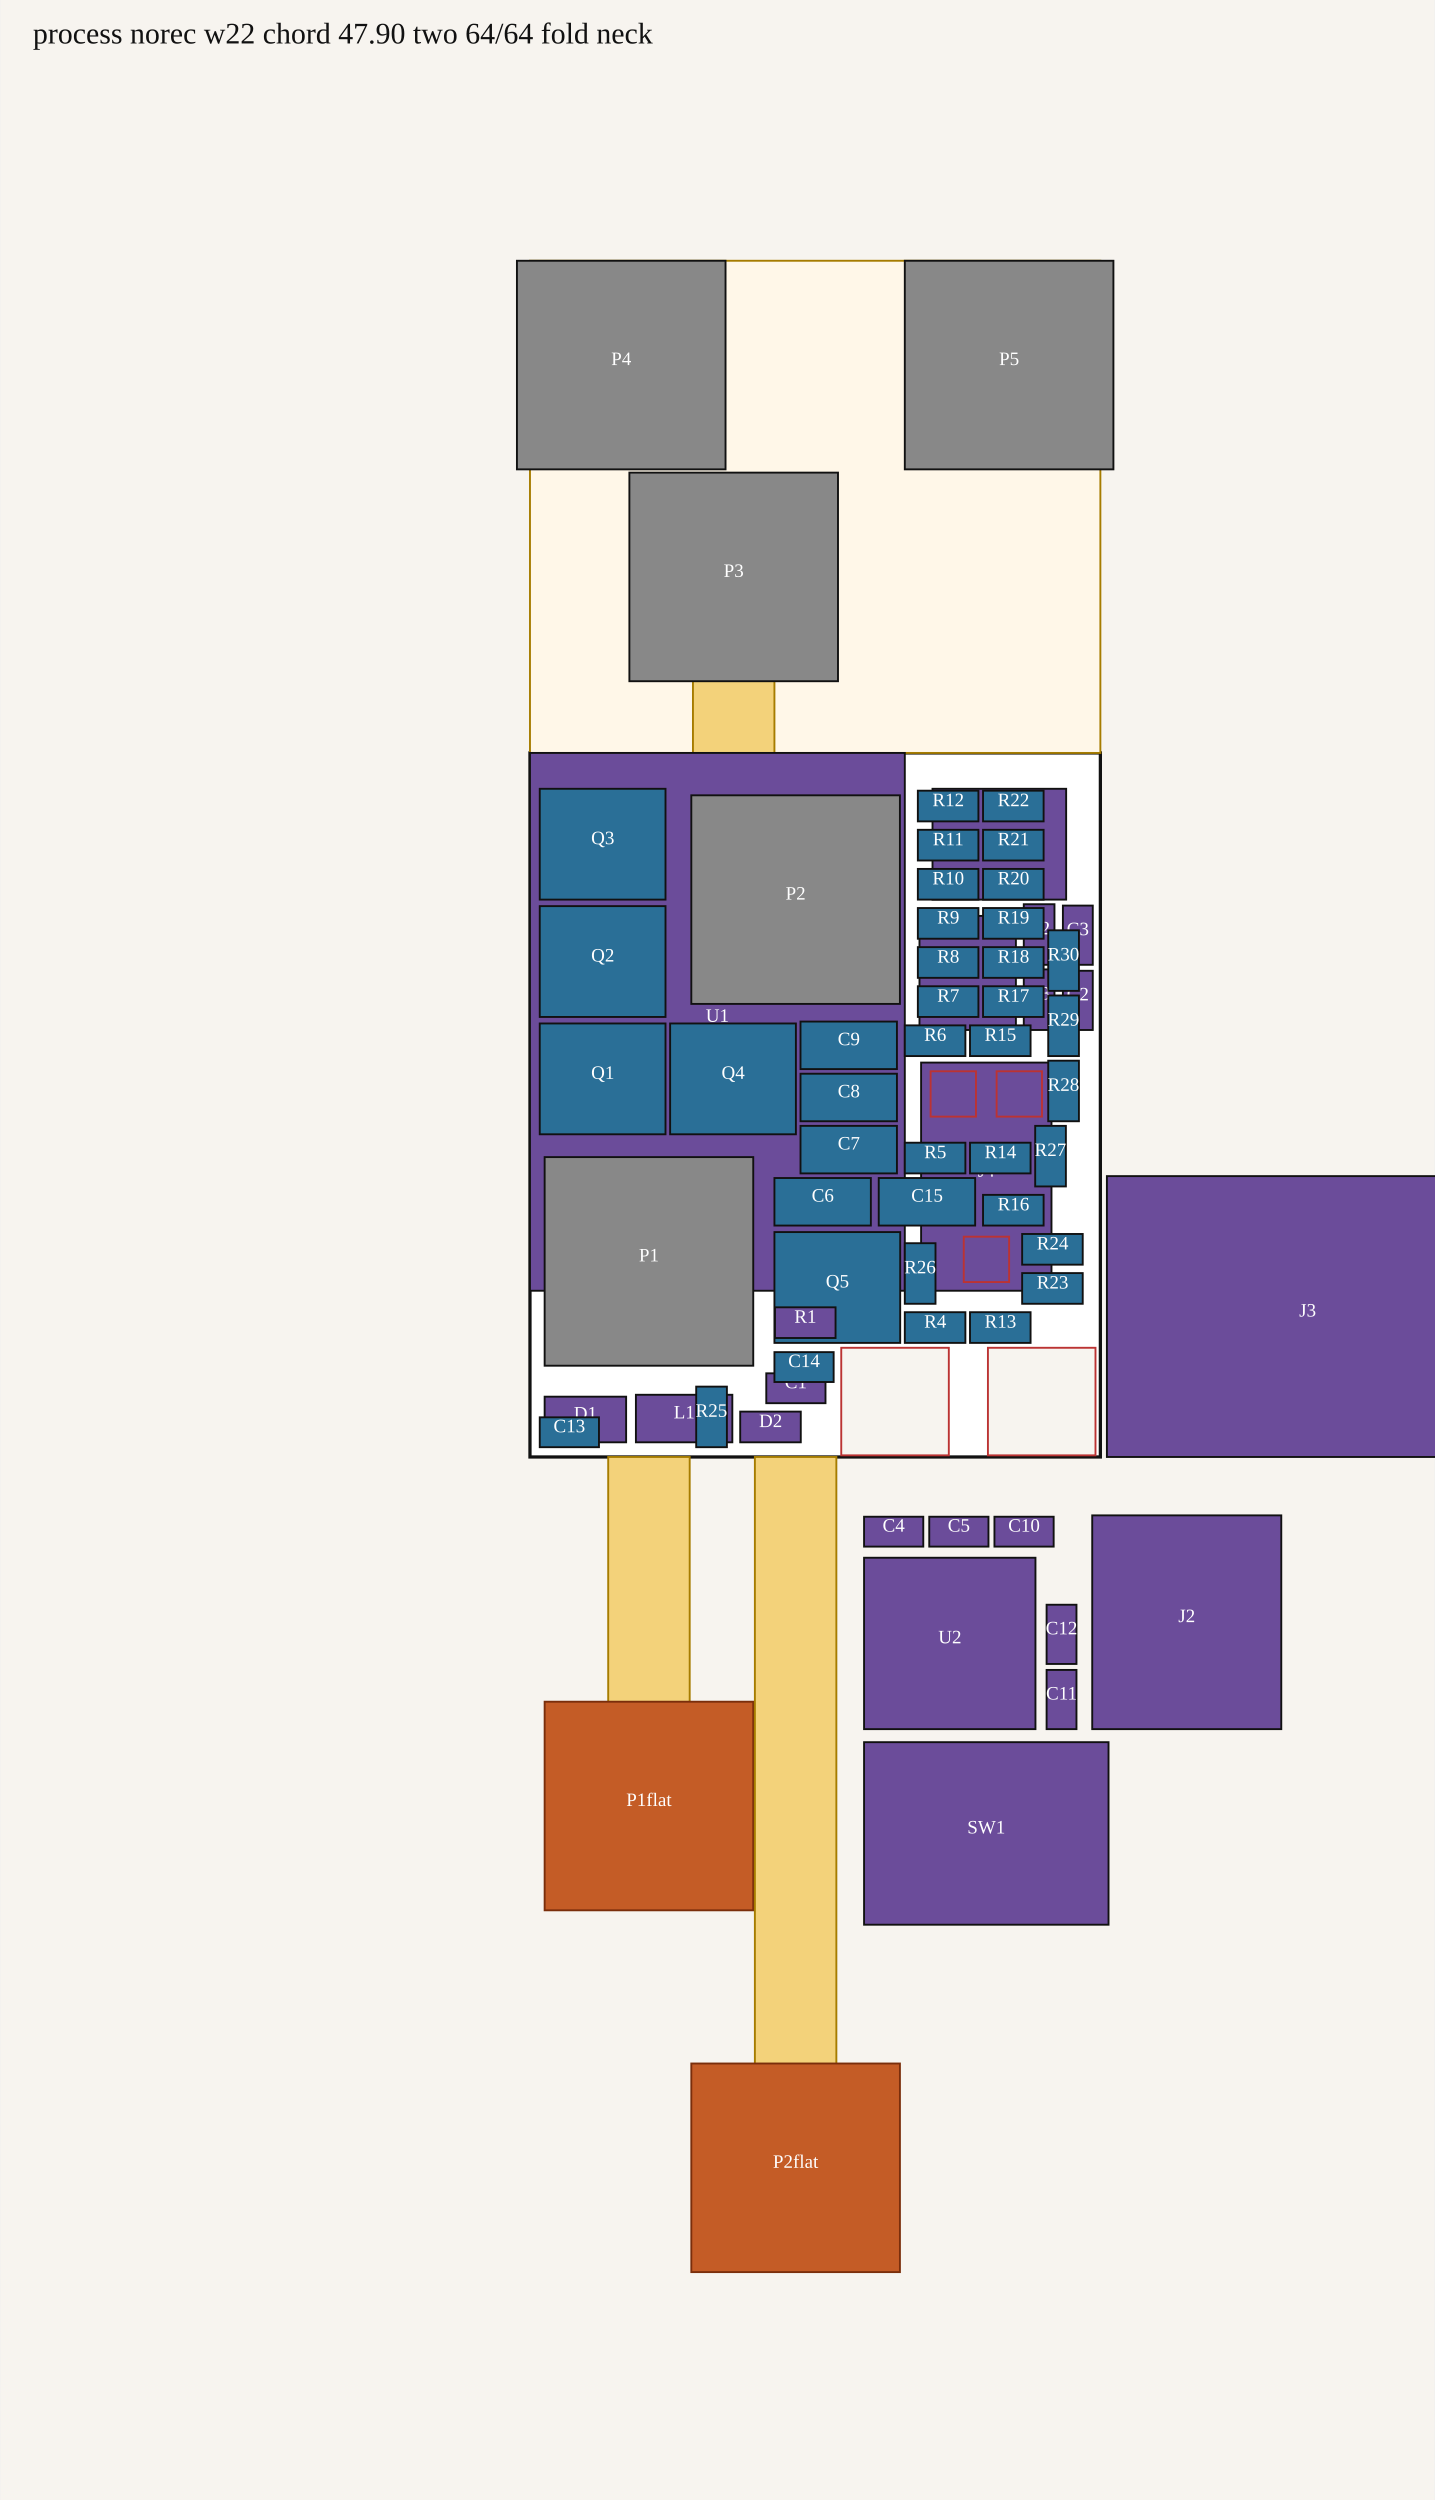
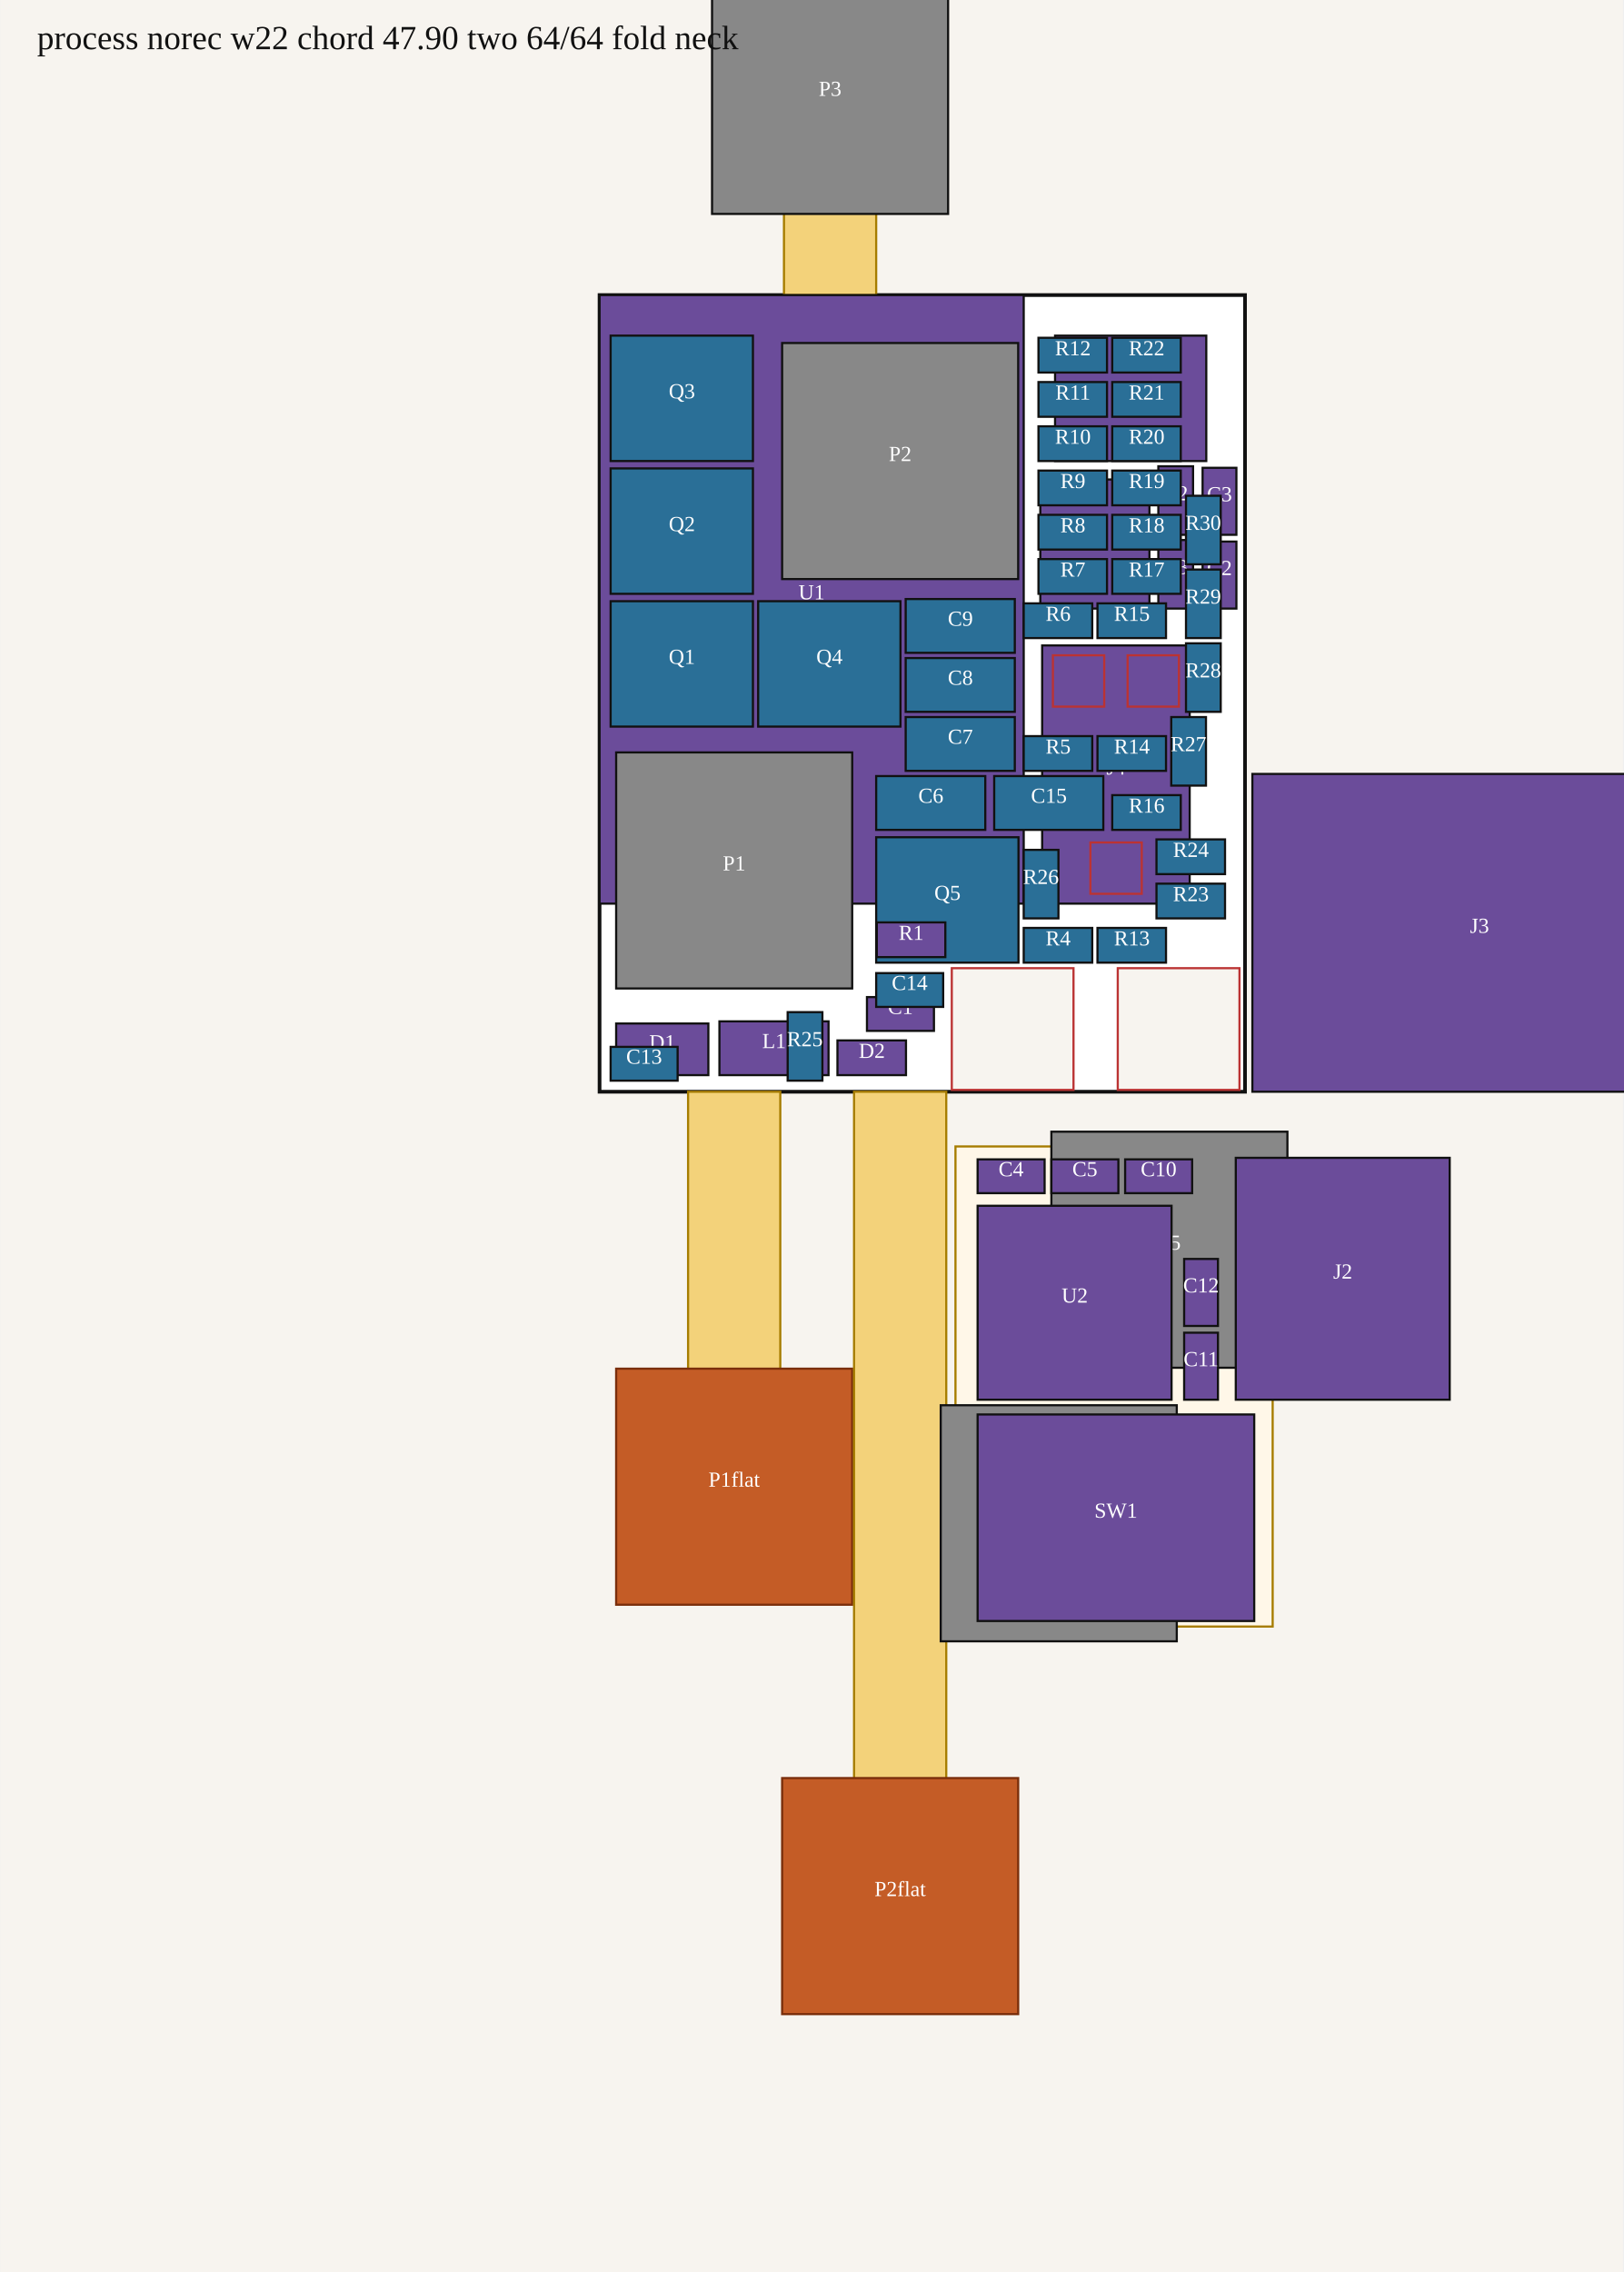
- <svg xmlns="http://www.w3.org/2000/svg" width="528" height="920" viewBox="0 0 528.0 920.4">
+ <svg xmlns="http://www.w3.org/2000/svg" width="528" height="739" viewBox="0 0 528.0 739.2">
  <rect width="100%" height="100%" fill="#f7f4ef" />
-   <rect x="195.0" y="277.2" width="210.0" height="259.2" fill="#fff" stroke="#111" stroke-width="1.2" />
-   <rect x="195.0" y="96.0" width="210.0" height="181.2" fill="#fff7e8" stroke="#a67c00" stroke-width="0.7" />
-   <rect x="223.8" y="536.4" width="30.0" height="128.5" fill="#f3d27a" stroke="#a67c00" stroke-width="0.7" />
-   <rect x="200.4" y="626.5" width="76.8" height="76.8" fill="#c45c26" stroke="#7a2e0b" stroke-width="0.7" />
-   <text x="238.8" y="664.9" font-size="7" text-anchor="middle" fill="#fff">P1flat</text>
-   <rect x="277.8" y="536.4" width="30.0" height="261.7" fill="#f3d27a" stroke="#a67c00" stroke-width="0.7" />
-   <rect x="254.4" y="759.7" width="76.8" height="76.8" fill="#c45c26" stroke="#7a2e0b" stroke-width="0.7" />
-   <text x="292.8" y="798.1" font-size="7" text-anchor="middle" fill="#fff">P2flat</text>
-   <rect x="255.0" y="212.4" width="30.0" height="64.8" fill="#f3d27a" stroke="#a67c00" stroke-width="0.7" />
-   <rect x="195.0" y="277.2" width="138.0" height="198.0" fill="#6b4c9a" stroke="#111" stroke-width="0.7" />
-   <text x="264.0" y="376.2" font-size="7" text-anchor="middle" fill="#fff">U1</text>
-   <rect x="200.4" y="426.0" width="76.8" height="76.8" fill="#888" stroke="#111" stroke-width="0.7" />
-   <text x="238.8" y="464.4" font-size="7" text-anchor="middle" fill="#fff">P1</text>
-   <rect x="254.4" y="292.8" width="76.8" height="76.8" fill="#888" stroke="#111" stroke-width="0.7" />
-   <text x="292.8" y="331.2" font-size="7" text-anchor="middle" fill="#fff">P2</text>
-   <rect x="231.6" y="174.0" width="76.8" height="76.8" fill="#888" stroke="#111" stroke-width="0.7" />
-   <text x="270.0" y="212.4" font-size="7" text-anchor="middle" fill="#fff">P3</text>
-   <rect x="190.2" y="96.0" width="76.8" height="76.8" fill="#888" stroke="#111" stroke-width="0.7" />
-   <text x="228.6" y="134.4" font-size="7" text-anchor="middle" fill="#fff">P4</text>
-   <rect x="333.0" y="96.0" width="76.8" height="76.8" fill="#888" stroke="#111" stroke-width="0.7" />
-   <text x="371.4" y="134.4" font-size="7" text-anchor="middle" fill="#fff">P5</text>
-   <rect x="318.0" y="641.4" width="90.0" height="67.2" fill="#6b4c9a" stroke="#111" stroke-width="0.7" />
-   <text x="363.0" y="675.0" font-size="7" text-anchor="middle" fill="#fff">SW1</text>
-   <rect x="339.0" y="391.2" width="48.0" height="84.0" fill="#6b4c9a" stroke="#111" stroke-width="0.7" />
-   <text x="363.0" y="433.2" font-size="7" text-anchor="middle" fill="#fff">J4</text>
-   <rect x="318.0" y="573.5" width="63.1" height="63.1" fill="#6b4c9a" stroke="#111" stroke-width="0.7" />
-   <text x="349.6" y="605.0" font-size="7" text-anchor="middle" fill="#fff">U2</text>
-   <rect x="338.4" y="337.2" width="35.5" height="42.0" fill="#6b4c9a" stroke="#111" stroke-width="0.7" />
-   <text x="356.2" y="358.2" font-size="7" text-anchor="middle" fill="#fff">U3</text>
-   <rect x="343.2" y="290.4" width="49.2" height="40.8" fill="#6b4c9a" stroke="#111" stroke-width="0.7" />
-   <text x="367.8" y="310.8" font-size="7" text-anchor="middle" fill="#fff">U4</text>
-   <rect x="402.0" y="557.9" width="69.6" height="78.7" fill="#6b4c9a" stroke="#111" stroke-width="0.7" />
-   <text x="436.8" y="597.2" font-size="7" text-anchor="middle" fill="#fff">J2</text>
-   <rect x="407.4" y="433.0" width="147.7" height="103.4" fill="#6b4c9a" stroke="#111" stroke-width="0.7" />
-   <text x="481.3" y="484.7" font-size="7" text-anchor="middle" fill="#fff">J3</text>
-   <rect x="200.4" y="514.2" width="30.0" height="16.8" fill="#6b4c9a" stroke="#111" stroke-width="0.7" />
-   <text x="215.4" y="522.6" font-size="7" text-anchor="middle" fill="#fff">D1</text>
-   <rect x="234.0" y="513.5" width="35.5" height="17.5" fill="#6b4c9a" stroke="#111" stroke-width="0.7" />
-   <text x="251.8" y="522.2" font-size="7" text-anchor="middle" fill="#fff">L1</text>
-   <rect x="272.4" y="519.7" width="22.3" height="11.3" fill="#6b4c9a" stroke="#111" stroke-width="0.7" />
-   <text x="283.6" y="525.4" font-size="7" text-anchor="middle" fill="#fff">D2</text>
-   <rect x="198.6" y="376.8" width="46.3" height="40.8" fill="#2a6f97" stroke="#111" stroke-width="0.7" />
-   <text x="221.8" y="397.2" font-size="7" text-anchor="middle" fill="#fff">Q1</text>
-   <rect x="198.6" y="333.6" width="46.3" height="40.8" fill="#2a6f97" stroke="#111" stroke-width="0.7" />
-   <text x="221.8" y="354.0" font-size="7" text-anchor="middle" fill="#fff">Q2</text>
-   <rect x="198.6" y="290.4" width="46.3" height="40.8" fill="#2a6f97" stroke="#111" stroke-width="0.7" />
-   <text x="221.8" y="310.8" font-size="7" text-anchor="middle" fill="#fff">Q3</text>
-   <rect x="246.6" y="376.8" width="46.3" height="40.8" fill="#2a6f97" stroke="#111" stroke-width="0.7" />
-   <text x="269.8" y="397.2" font-size="7" text-anchor="middle" fill="#fff">Q4</text>
-   <rect x="285.0" y="453.6" width="46.3" height="40.8" fill="#2a6f97" stroke="#111" stroke-width="0.7" />
-   <text x="308.2" y="474.0" font-size="7" text-anchor="middle" fill="#fff">Q5</text>
-   <rect x="285.2" y="481.3" width="22.3" height="11.3" fill="#6b4c9a" stroke="#111" stroke-width="0.7" />
-   <text x="296.4" y="487.0" font-size="7" text-anchor="middle" fill="#fff">R1</text>
-   <rect x="376.8" y="332.9" width="11.3" height="22.3" fill="#6b4c9a" stroke="#111" stroke-width="0.7" />
-   <text x="382.4" y="344.0" font-size="7" text-anchor="middle" fill="#fff">R2</text>
-   <rect x="376.8" y="356.9" width="11.3" height="22.3" fill="#6b4c9a" stroke="#111" stroke-width="0.7" />
-   <text x="382.4" y="368.0" font-size="7" text-anchor="middle" fill="#fff">R3</text>
-   <rect x="282.0" y="505.6" width="21.8" height="11.0" fill="#6b4c9a" stroke="#111" stroke-width="0.7" />
-   <text x="292.9" y="511.1" font-size="7" text-anchor="middle" fill="#fff">C1</text>
-   <rect x="391.2" y="357.4" width="11.0" height="21.8" fill="#6b4c9a" stroke="#111" stroke-width="0.7" />
-   <text x="396.7" y="368.3" font-size="7" text-anchor="middle" fill="#fff">C2</text>
-   <rect x="391.2" y="333.4" width="11.0" height="21.8" fill="#6b4c9a" stroke="#111" stroke-width="0.7" />
-   <text x="396.7" y="344.3" font-size="7" text-anchor="middle" fill="#fff">C3</text>
-   <rect x="318.0" y="558.4" width="21.8" height="11.0" fill="#6b4c9a" stroke="#111" stroke-width="0.7" />
-   <text x="328.9" y="563.9" font-size="7" text-anchor="middle" fill="#fff">C4</text>
-   <rect x="342.0" y="558.4" width="21.8" height="11.0" fill="#6b4c9a" stroke="#111" stroke-width="0.7" />
-   <text x="352.9" y="563.9" font-size="7" text-anchor="middle" fill="#fff">C5</text>
-   <rect x="285.0" y="433.7" width="35.5" height="17.5" fill="#2a6f97" stroke="#111" stroke-width="0.7" />
-   <text x="302.8" y="442.4" font-size="7" text-anchor="middle" fill="#fff">C6</text>
-   <rect x="294.6" y="414.5" width="35.5" height="17.5" fill="#2a6f97" stroke="#111" stroke-width="0.7" />
-   <text x="312.4" y="423.2" font-size="7" text-anchor="middle" fill="#fff">C7</text>
-   <rect x="294.6" y="395.3" width="35.5" height="17.5" fill="#2a6f97" stroke="#111" stroke-width="0.7" />
-   <text x="312.4" y="404.0" font-size="7" text-anchor="middle" fill="#fff">C8</text>
-   <rect x="294.6" y="376.1" width="35.5" height="17.5" fill="#2a6f97" stroke="#111" stroke-width="0.7" />
-   <text x="312.4" y="384.8" font-size="7" text-anchor="middle" fill="#fff">C9</text>
-   <rect x="366.0" y="558.4" width="21.8" height="11.0" fill="#6b4c9a" stroke="#111" stroke-width="0.7" />
-   <text x="376.9" y="563.9" font-size="7" text-anchor="middle" fill="#fff">C10</text>
-   <rect x="385.2" y="614.8" width="11.0" height="21.8" fill="#6b4c9a" stroke="#111" stroke-width="0.7" />
-   <text x="390.7" y="625.7" font-size="7" text-anchor="middle" fill="#fff">C11</text>
-   <rect x="385.2" y="590.8" width="11.0" height="21.8" fill="#6b4c9a" stroke="#111" stroke-width="0.7" />
-   <text x="390.7" y="601.7" font-size="7" text-anchor="middle" fill="#fff">C12</text>
-   <rect x="198.6" y="521.8" width="21.8" height="11.0" fill="#2a6f97" stroke="#111" stroke-width="0.7" />
-   <text x="209.5" y="527.3" font-size="7" text-anchor="middle" fill="#fff">C13</text>
-   <rect x="285.0" y="497.8" width="21.8" height="11.0" fill="#2a6f97" stroke="#111" stroke-width="0.7" />
-   <text x="295.9" y="503.3" font-size="7" text-anchor="middle" fill="#fff">C14</text>
-   <rect x="323.4" y="433.7" width="35.5" height="17.5" fill="#2a6f97" stroke="#111" stroke-width="0.7" />
-   <text x="341.2" y="442.4" font-size="7" text-anchor="middle" fill="#fff">C15</text>
-   <rect x="333.0" y="483.1" width="22.3" height="11.3" fill="#2a6f97" stroke="#111" stroke-width="0.7" />
-   <text x="344.2" y="488.8" font-size="7" text-anchor="middle" fill="#fff">R4</text>
-   <rect x="333.0" y="420.7" width="22.3" height="11.3" fill="#2a6f97" stroke="#111" stroke-width="0.7" />
-   <text x="344.2" y="426.4" font-size="7" text-anchor="middle" fill="#fff">R5</text>
-   <rect x="333.0" y="377.5" width="22.3" height="11.3" fill="#2a6f97" stroke="#111" stroke-width="0.7" />
-   <text x="344.2" y="383.2" font-size="7" text-anchor="middle" fill="#fff">R6</text>
-   <rect x="337.8" y="363.1" width="22.3" height="11.3" fill="#2a6f97" stroke="#111" stroke-width="0.7" />
-   <text x="349.0" y="368.8" font-size="7" text-anchor="middle" fill="#fff">R7</text>
-   <rect x="337.8" y="348.7" width="22.3" height="11.3" fill="#2a6f97" stroke="#111" stroke-width="0.7" />
-   <text x="349.0" y="354.4" font-size="7" text-anchor="middle" fill="#fff">R8</text>
-   <rect x="337.8" y="334.3" width="22.3" height="11.3" fill="#2a6f97" stroke="#111" stroke-width="0.7" />
-   <text x="349.0" y="340.0" font-size="7" text-anchor="middle" fill="#fff">R9</text>
-   <rect x="337.8" y="319.9" width="22.3" height="11.3" fill="#2a6f97" stroke="#111" stroke-width="0.7" />
-   <text x="349.0" y="325.6" font-size="7" text-anchor="middle" fill="#fff">R10</text>
-   <rect x="337.8" y="305.5" width="22.3" height="11.3" fill="#2a6f97" stroke="#111" stroke-width="0.7" />
-   <text x="349.0" y="311.2" font-size="7" text-anchor="middle" fill="#fff">R11</text>
-   <rect x="337.8" y="291.1" width="22.3" height="11.3" fill="#2a6f97" stroke="#111" stroke-width="0.7" />
-   <text x="349.0" y="296.8" font-size="7" text-anchor="middle" fill="#fff">R12</text>
-   <rect x="357.0" y="483.1" width="22.3" height="11.3" fill="#2a6f97" stroke="#111" stroke-width="0.7" />
-   <text x="368.2" y="488.8" font-size="7" text-anchor="middle" fill="#fff">R13</text>
-   <rect x="357.0" y="420.7" width="22.3" height="11.3" fill="#2a6f97" stroke="#111" stroke-width="0.7" />
-   <text x="368.2" y="426.4" font-size="7" text-anchor="middle" fill="#fff">R14</text>
-   <rect x="357.0" y="377.5" width="22.3" height="11.3" fill="#2a6f97" stroke="#111" stroke-width="0.7" />
-   <text x="368.2" y="383.2" font-size="7" text-anchor="middle" fill="#fff">R15</text>
-   <rect x="361.8" y="439.9" width="22.3" height="11.3" fill="#2a6f97" stroke="#111" stroke-width="0.7" />
-   <text x="373.0" y="445.6" font-size="7" text-anchor="middle" fill="#fff">R16</text>
-   <rect x="361.8" y="363.1" width="22.3" height="11.3" fill="#2a6f97" stroke="#111" stroke-width="0.7" />
-   <text x="373.0" y="368.8" font-size="7" text-anchor="middle" fill="#fff">R17</text>
-   <rect x="361.8" y="348.7" width="22.3" height="11.3" fill="#2a6f97" stroke="#111" stroke-width="0.7" />
-   <text x="373.0" y="354.4" font-size="7" text-anchor="middle" fill="#fff">R18</text>
-   <rect x="361.8" y="334.3" width="22.3" height="11.3" fill="#2a6f97" stroke="#111" stroke-width="0.7" />
-   <text x="373.0" y="340.0" font-size="7" text-anchor="middle" fill="#fff">R19</text>
-   <rect x="361.8" y="319.9" width="22.3" height="11.3" fill="#2a6f97" stroke="#111" stroke-width="0.7" />
-   <text x="373.0" y="325.6" font-size="7" text-anchor="middle" fill="#fff">R20</text>
-   <rect x="361.8" y="305.5" width="22.3" height="11.3" fill="#2a6f97" stroke="#111" stroke-width="0.7" />
-   <text x="373.0" y="311.2" font-size="7" text-anchor="middle" fill="#fff">R21</text>
-   <rect x="361.8" y="291.1" width="22.3" height="11.3" fill="#2a6f97" stroke="#111" stroke-width="0.7" />
-   <text x="373.0" y="296.8" font-size="7" text-anchor="middle" fill="#fff">R22</text>
-   <rect x="376.2" y="468.7" width="22.3" height="11.3" fill="#2a6f97" stroke="#111" stroke-width="0.7" />
-   <text x="387.4" y="474.4" font-size="7" text-anchor="middle" fill="#fff">R23</text>
-   <rect x="376.2" y="454.3" width="22.3" height="11.3" fill="#2a6f97" stroke="#111" stroke-width="0.7" />
-   <text x="387.4" y="460.0" font-size="7" text-anchor="middle" fill="#fff">R24</text>
-   <rect x="256.2" y="510.5" width="11.3" height="22.3" fill="#2a6f97" stroke="#111" stroke-width="0.7" />
-   <text x="261.8" y="521.6" font-size="7" text-anchor="middle" fill="#fff">R25</text>
-   <rect x="333.0" y="457.7" width="11.3" height="22.3" fill="#2a6f97" stroke="#111" stroke-width="0.7" />
-   <text x="338.6" y="468.8" font-size="7" text-anchor="middle" fill="#fff">R26</text>
-   <rect x="381.0" y="414.5" width="11.3" height="22.3" fill="#2a6f97" stroke="#111" stroke-width="0.7" />
-   <text x="386.6" y="425.6" font-size="7" text-anchor="middle" fill="#fff">R27</text>
-   <rect x="385.8" y="390.5" width="11.3" height="22.3" fill="#2a6f97" stroke="#111" stroke-width="0.7" />
-   <text x="391.4" y="401.6" font-size="7" text-anchor="middle" fill="#fff">R28</text>
-   <rect x="385.8" y="366.5" width="11.3" height="22.3" fill="#2a6f97" stroke="#111" stroke-width="0.7" />
-   <text x="391.4" y="377.6" font-size="7" text-anchor="middle" fill="#fff">R29</text>
-   <rect x="385.8" y="342.5" width="11.3" height="22.3" fill="#2a6f97" stroke="#111" stroke-width="0.7" />
-   <text x="391.4" y="353.6" font-size="7" text-anchor="middle" fill="#fff">R30</text>
-   <rect x="309.6" y="496.2" width="39.6" height="39.6" fill="#f7f4ef" stroke="#b33" stroke-width="0.7" />
-   <rect x="363.6" y="496.2" width="39.6" height="39.6" fill="#f7f4ef" stroke="#b33" stroke-width="0.7" />
-   <rect x="354.7" y="455.3" width="16.7" height="16.7" fill="none" stroke="#b33" stroke-width="0.7" />
-   <rect x="366.8" y="394.4" width="16.7" height="16.7" fill="none" stroke="#b33" stroke-width="0.7" />
-   <rect x="342.5" y="394.4" width="16.7" height="16.7" fill="none" stroke="#b33" stroke-width="0.7" />
+   <rect x="195.0" y="96.0" width="210.0" height="259.2" fill="#fff" stroke="#111" stroke-width="1.2" />
+   <rect x="310.8" y="373.0" width="103.2" height="156.2" fill="#fff7e8" stroke="#a67c00" stroke-width="0.7" />
+   <rect x="223.8" y="355.2" width="30.0" height="128.5" fill="#f3d27a" stroke="#a67c00" stroke-width="0.7" />
+   <rect x="200.4" y="445.3" width="76.8" height="76.8" fill="#c45c26" stroke="#7a2e0b" stroke-width="0.7" />
+   <text x="238.8" y="483.7" font-size="7" text-anchor="middle" fill="#fff">P1flat</text>
+   <rect x="277.8" y="355.2" width="30.0" height="261.7" fill="#f3d27a" stroke="#a67c00" stroke-width="0.7" />
+   <rect x="254.4" y="578.5" width="76.8" height="76.8" fill="#c45c26" stroke="#7a2e0b" stroke-width="0.7" />
+   <text x="292.8" y="616.9" font-size="7" text-anchor="middle" fill="#fff">P2flat</text>
+   <rect x="255.0" y="31.2" width="30.0" height="64.8" fill="#f3d27a" stroke="#a67c00" stroke-width="0.7" />
+   <rect x="195.0" y="96.0" width="138.0" height="198.0" fill="#6b4c9a" stroke="#111" stroke-width="0.7" />
+   <text x="264.0" y="195.0" font-size="7" text-anchor="middle" fill="#fff">U1</text>
+   <rect x="200.4" y="244.8" width="76.8" height="76.8" fill="#888" stroke="#111" stroke-width="0.7" />
+   <text x="238.8" y="283.2" font-size="7" text-anchor="middle" fill="#fff">P1</text>
+   <rect x="254.4" y="111.6" width="76.8" height="76.8" fill="#888" stroke="#111" stroke-width="0.7" />
+   <text x="292.8" y="150.0" font-size="7" text-anchor="middle" fill="#fff">P2</text>
+   <rect x="231.6" y="-7.2" width="76.8" height="76.8" fill="#888" stroke="#111" stroke-width="0.7" />
+   <text x="270.0" y="31.2" font-size="7" text-anchor="middle" fill="#fff">P3</text>
+   <rect x="306.0" y="457.2" width="76.8" height="76.8" fill="#888" stroke="#111" stroke-width="0.7" />
+   <text x="344.4" y="495.6" font-size="7" text-anchor="middle" fill="#fff">P4</text>
+   <rect x="342.0" y="368.2" width="76.8" height="76.8" fill="#888" stroke="#111" stroke-width="0.7" />
+   <text x="380.4" y="406.6" font-size="7" text-anchor="middle" fill="#fff">P5</text>
+   <rect x="318.0" y="460.2" width="90.0" height="67.2" fill="#6b4c9a" stroke="#111" stroke-width="0.7" />
+   <text x="363.0" y="493.8" font-size="7" text-anchor="middle" fill="#fff">SW1</text>
+   <rect x="339.0" y="210.0" width="48.0" height="84.0" fill="#6b4c9a" stroke="#111" stroke-width="0.7" />
+   <text x="363.0" y="252.0" font-size="7" text-anchor="middle" fill="#fff">J4</text>
+   <rect x="318.0" y="392.3" width="63.1" height="63.1" fill="#6b4c9a" stroke="#111" stroke-width="0.7" />
+   <text x="349.6" y="423.8" font-size="7" text-anchor="middle" fill="#fff">U2</text>
+   <rect x="338.4" y="156.0" width="35.5" height="42.0" fill="#6b4c9a" stroke="#111" stroke-width="0.7" />
+   <text x="356.2" y="177.0" font-size="7" text-anchor="middle" fill="#fff">U3</text>
+   <rect x="343.2" y="109.2" width="49.2" height="40.8" fill="#6b4c9a" stroke="#111" stroke-width="0.7" />
+   <text x="367.8" y="129.6" font-size="7" text-anchor="middle" fill="#fff">U4</text>
+   <rect x="402.0" y="376.7" width="69.6" height="78.7" fill="#6b4c9a" stroke="#111" stroke-width="0.7" />
+   <text x="436.8" y="416.0" font-size="7" text-anchor="middle" fill="#fff">J2</text>
+   <rect x="407.4" y="251.8" width="147.7" height="103.4" fill="#6b4c9a" stroke="#111" stroke-width="0.7" />
+   <text x="481.3" y="303.5" font-size="7" text-anchor="middle" fill="#fff">J3</text>
+   <rect x="200.4" y="333.0" width="30.0" height="16.8" fill="#6b4c9a" stroke="#111" stroke-width="0.7" />
+   <text x="215.4" y="341.4" font-size="7" text-anchor="middle" fill="#fff">D1</text>
+   <rect x="234.0" y="332.3" width="35.5" height="17.5" fill="#6b4c9a" stroke="#111" stroke-width="0.7" />
+   <text x="251.8" y="341.0" font-size="7" text-anchor="middle" fill="#fff">L1</text>
+   <rect x="272.4" y="338.5" width="22.3" height="11.3" fill="#6b4c9a" stroke="#111" stroke-width="0.7" />
+   <text x="283.6" y="344.2" font-size="7" text-anchor="middle" fill="#fff">D2</text>
+   <rect x="198.6" y="195.6" width="46.3" height="40.8" fill="#2a6f97" stroke="#111" stroke-width="0.7" />
+   <text x="221.8" y="216.0" font-size="7" text-anchor="middle" fill="#fff">Q1</text>
+   <rect x="198.6" y="152.4" width="46.3" height="40.8" fill="#2a6f97" stroke="#111" stroke-width="0.7" />
+   <text x="221.8" y="172.8" font-size="7" text-anchor="middle" fill="#fff">Q2</text>
+   <rect x="198.6" y="109.2" width="46.3" height="40.8" fill="#2a6f97" stroke="#111" stroke-width="0.7" />
+   <text x="221.8" y="129.6" font-size="7" text-anchor="middle" fill="#fff">Q3</text>
+   <rect x="246.6" y="195.6" width="46.3" height="40.8" fill="#2a6f97" stroke="#111" stroke-width="0.7" />
+   <text x="269.8" y="216.0" font-size="7" text-anchor="middle" fill="#fff">Q4</text>
+   <rect x="285.0" y="272.4" width="46.3" height="40.8" fill="#2a6f97" stroke="#111" stroke-width="0.7" />
+   <text x="308.2" y="292.8" font-size="7" text-anchor="middle" fill="#fff">Q5</text>
+   <rect x="285.2" y="300.1" width="22.3" height="11.3" fill="#6b4c9a" stroke="#111" stroke-width="0.7" />
+   <text x="296.4" y="305.8" font-size="7" text-anchor="middle" fill="#fff">R1</text>
+   <rect x="376.8" y="151.7" width="11.3" height="22.3" fill="#6b4c9a" stroke="#111" stroke-width="0.7" />
+   <text x="382.4" y="162.8" font-size="7" text-anchor="middle" fill="#fff">R2</text>
+   <rect x="376.8" y="175.7" width="11.3" height="22.3" fill="#6b4c9a" stroke="#111" stroke-width="0.7" />
+   <text x="382.4" y="186.8" font-size="7" text-anchor="middle" fill="#fff">R3</text>
+   <rect x="282.0" y="324.4" width="21.8" height="11.0" fill="#6b4c9a" stroke="#111" stroke-width="0.7" />
+   <text x="292.9" y="329.9" font-size="7" text-anchor="middle" fill="#fff">C1</text>
+   <rect x="391.2" y="176.2" width="11.0" height="21.8" fill="#6b4c9a" stroke="#111" stroke-width="0.7" />
+   <text x="396.7" y="187.1" font-size="7" text-anchor="middle" fill="#fff">C2</text>
+   <rect x="391.2" y="152.2" width="11.0" height="21.8" fill="#6b4c9a" stroke="#111" stroke-width="0.7" />
+   <text x="396.7" y="163.1" font-size="7" text-anchor="middle" fill="#fff">C3</text>
+   <rect x="318.0" y="377.2" width="21.8" height="11.0" fill="#6b4c9a" stroke="#111" stroke-width="0.7" />
+   <text x="328.9" y="382.7" font-size="7" text-anchor="middle" fill="#fff">C4</text>
+   <rect x="342.0" y="377.2" width="21.8" height="11.0" fill="#6b4c9a" stroke="#111" stroke-width="0.7" />
+   <text x="352.9" y="382.7" font-size="7" text-anchor="middle" fill="#fff">C5</text>
+   <rect x="285.0" y="252.5" width="35.5" height="17.5" fill="#2a6f97" stroke="#111" stroke-width="0.7" />
+   <text x="302.8" y="261.2" font-size="7" text-anchor="middle" fill="#fff">C6</text>
+   <rect x="294.6" y="233.3" width="35.5" height="17.5" fill="#2a6f97" stroke="#111" stroke-width="0.7" />
+   <text x="312.4" y="242.0" font-size="7" text-anchor="middle" fill="#fff">C7</text>
+   <rect x="294.6" y="214.1" width="35.5" height="17.5" fill="#2a6f97" stroke="#111" stroke-width="0.7" />
+   <text x="312.4" y="222.8" font-size="7" text-anchor="middle" fill="#fff">C8</text>
+   <rect x="294.6" y="194.9" width="35.5" height="17.5" fill="#2a6f97" stroke="#111" stroke-width="0.7" />
+   <text x="312.4" y="203.6" font-size="7" text-anchor="middle" fill="#fff">C9</text>
+   <rect x="366.0" y="377.2" width="21.8" height="11.0" fill="#6b4c9a" stroke="#111" stroke-width="0.7" />
+   <text x="376.9" y="382.7" font-size="7" text-anchor="middle" fill="#fff">C10</text>
+   <rect x="385.2" y="433.6" width="11.0" height="21.8" fill="#6b4c9a" stroke="#111" stroke-width="0.7" />
+   <text x="390.7" y="444.5" font-size="7" text-anchor="middle" fill="#fff">C11</text>
+   <rect x="385.2" y="409.6" width="11.0" height="21.8" fill="#6b4c9a" stroke="#111" stroke-width="0.7" />
+   <text x="390.7" y="420.5" font-size="7" text-anchor="middle" fill="#fff">C12</text>
+   <rect x="198.6" y="340.6" width="21.8" height="11.0" fill="#2a6f97" stroke="#111" stroke-width="0.7" />
+   <text x="209.5" y="346.1" font-size="7" text-anchor="middle" fill="#fff">C13</text>
+   <rect x="285.0" y="316.6" width="21.8" height="11.0" fill="#2a6f97" stroke="#111" stroke-width="0.7" />
+   <text x="295.9" y="322.1" font-size="7" text-anchor="middle" fill="#fff">C14</text>
+   <rect x="323.4" y="252.5" width="35.5" height="17.5" fill="#2a6f97" stroke="#111" stroke-width="0.7" />
+   <text x="341.2" y="261.2" font-size="7" text-anchor="middle" fill="#fff">C15</text>
+   <rect x="333.0" y="301.9" width="22.3" height="11.3" fill="#2a6f97" stroke="#111" stroke-width="0.7" />
+   <text x="344.2" y="307.6" font-size="7" text-anchor="middle" fill="#fff">R4</text>
+   <rect x="333.0" y="239.5" width="22.3" height="11.3" fill="#2a6f97" stroke="#111" stroke-width="0.7" />
+   <text x="344.2" y="245.2" font-size="7" text-anchor="middle" fill="#fff">R5</text>
+   <rect x="333.0" y="196.3" width="22.3" height="11.3" fill="#2a6f97" stroke="#111" stroke-width="0.7" />
+   <text x="344.2" y="202.0" font-size="7" text-anchor="middle" fill="#fff">R6</text>
+   <rect x="337.8" y="181.9" width="22.3" height="11.3" fill="#2a6f97" stroke="#111" stroke-width="0.7" />
+   <text x="349.0" y="187.6" font-size="7" text-anchor="middle" fill="#fff">R7</text>
+   <rect x="337.8" y="167.5" width="22.3" height="11.3" fill="#2a6f97" stroke="#111" stroke-width="0.7" />
+   <text x="349.0" y="173.2" font-size="7" text-anchor="middle" fill="#fff">R8</text>
+   <rect x="337.8" y="153.1" width="22.3" height="11.3" fill="#2a6f97" stroke="#111" stroke-width="0.7" />
+   <text x="349.0" y="158.8" font-size="7" text-anchor="middle" fill="#fff">R9</text>
+   <rect x="337.8" y="138.7" width="22.3" height="11.3" fill="#2a6f97" stroke="#111" stroke-width="0.7" />
+   <text x="349.0" y="144.4" font-size="7" text-anchor="middle" fill="#fff">R10</text>
+   <rect x="337.8" y="124.3" width="22.3" height="11.3" fill="#2a6f97" stroke="#111" stroke-width="0.7" />
+   <text x="349.0" y="130.0" font-size="7" text-anchor="middle" fill="#fff">R11</text>
+   <rect x="337.8" y="109.9" width="22.3" height="11.3" fill="#2a6f97" stroke="#111" stroke-width="0.7" />
+   <text x="349.0" y="115.6" font-size="7" text-anchor="middle" fill="#fff">R12</text>
+   <rect x="357.0" y="301.9" width="22.3" height="11.3" fill="#2a6f97" stroke="#111" stroke-width="0.7" />
+   <text x="368.2" y="307.6" font-size="7" text-anchor="middle" fill="#fff">R13</text>
+   <rect x="357.0" y="239.5" width="22.3" height="11.3" fill="#2a6f97" stroke="#111" stroke-width="0.7" />
+   <text x="368.2" y="245.2" font-size="7" text-anchor="middle" fill="#fff">R14</text>
+   <rect x="357.0" y="196.3" width="22.3" height="11.3" fill="#2a6f97" stroke="#111" stroke-width="0.7" />
+   <text x="368.2" y="202.0" font-size="7" text-anchor="middle" fill="#fff">R15</text>
+   <rect x="361.8" y="258.7" width="22.3" height="11.3" fill="#2a6f97" stroke="#111" stroke-width="0.7" />
+   <text x="373.0" y="264.4" font-size="7" text-anchor="middle" fill="#fff">R16</text>
+   <rect x="361.8" y="181.9" width="22.3" height="11.3" fill="#2a6f97" stroke="#111" stroke-width="0.7" />
+   <text x="373.0" y="187.6" font-size="7" text-anchor="middle" fill="#fff">R17</text>
+   <rect x="361.8" y="167.5" width="22.3" height="11.3" fill="#2a6f97" stroke="#111" stroke-width="0.7" />
+   <text x="373.0" y="173.2" font-size="7" text-anchor="middle" fill="#fff">R18</text>
+   <rect x="361.8" y="153.1" width="22.3" height="11.3" fill="#2a6f97" stroke="#111" stroke-width="0.7" />
+   <text x="373.0" y="158.8" font-size="7" text-anchor="middle" fill="#fff">R19</text>
+   <rect x="361.8" y="138.7" width="22.3" height="11.3" fill="#2a6f97" stroke="#111" stroke-width="0.7" />
+   <text x="373.0" y="144.4" font-size="7" text-anchor="middle" fill="#fff">R20</text>
+   <rect x="361.8" y="124.3" width="22.3" height="11.3" fill="#2a6f97" stroke="#111" stroke-width="0.7" />
+   <text x="373.0" y="130.0" font-size="7" text-anchor="middle" fill="#fff">R21</text>
+   <rect x="361.8" y="109.9" width="22.3" height="11.3" fill="#2a6f97" stroke="#111" stroke-width="0.7" />
+   <text x="373.0" y="115.6" font-size="7" text-anchor="middle" fill="#fff">R22</text>
+   <rect x="376.2" y="287.5" width="22.3" height="11.3" fill="#2a6f97" stroke="#111" stroke-width="0.7" />
+   <text x="387.4" y="293.2" font-size="7" text-anchor="middle" fill="#fff">R23</text>
+   <rect x="376.2" y="273.1" width="22.3" height="11.3" fill="#2a6f97" stroke="#111" stroke-width="0.7" />
+   <text x="387.4" y="278.8" font-size="7" text-anchor="middle" fill="#fff">R24</text>
+   <rect x="256.2" y="329.3" width="11.3" height="22.3" fill="#2a6f97" stroke="#111" stroke-width="0.7" />
+   <text x="261.8" y="340.4" font-size="7" text-anchor="middle" fill="#fff">R25</text>
+   <rect x="333.0" y="276.5" width="11.3" height="22.3" fill="#2a6f97" stroke="#111" stroke-width="0.7" />
+   <text x="338.6" y="287.6" font-size="7" text-anchor="middle" fill="#fff">R26</text>
+   <rect x="381.0" y="233.3" width="11.3" height="22.3" fill="#2a6f97" stroke="#111" stroke-width="0.7" />
+   <text x="386.6" y="244.4" font-size="7" text-anchor="middle" fill="#fff">R27</text>
+   <rect x="385.8" y="209.3" width="11.3" height="22.3" fill="#2a6f97" stroke="#111" stroke-width="0.7" />
+   <text x="391.4" y="220.4" font-size="7" text-anchor="middle" fill="#fff">R28</text>
+   <rect x="385.8" y="185.3" width="11.3" height="22.3" fill="#2a6f97" stroke="#111" stroke-width="0.7" />
+   <text x="391.4" y="196.4" font-size="7" text-anchor="middle" fill="#fff">R29</text>
+   <rect x="385.8" y="161.3" width="11.3" height="22.3" fill="#2a6f97" stroke="#111" stroke-width="0.7" />
+   <text x="391.4" y="172.4" font-size="7" text-anchor="middle" fill="#fff">R30</text>
+   <rect x="309.6" y="315.0" width="39.6" height="39.6" fill="#f7f4ef" stroke="#b33" stroke-width="0.7" />
+   <rect x="363.6" y="315.0" width="39.6" height="39.6" fill="#f7f4ef" stroke="#b33" stroke-width="0.7" />
+   <rect x="354.7" y="274.1" width="16.7" height="16.7" fill="none" stroke="#b33" stroke-width="0.7" />
+   <rect x="366.8" y="213.2" width="16.7" height="16.7" fill="none" stroke="#b33" stroke-width="0.7" />
+   <rect x="342.5" y="213.2" width="16.7" height="16.7" fill="none" stroke="#b33" stroke-width="0.7" />
  <text x="12" y="16" font-size="11" fill="#111">process norec w22 chord 47.90 two 64/64 fold neck</text>
</svg>
